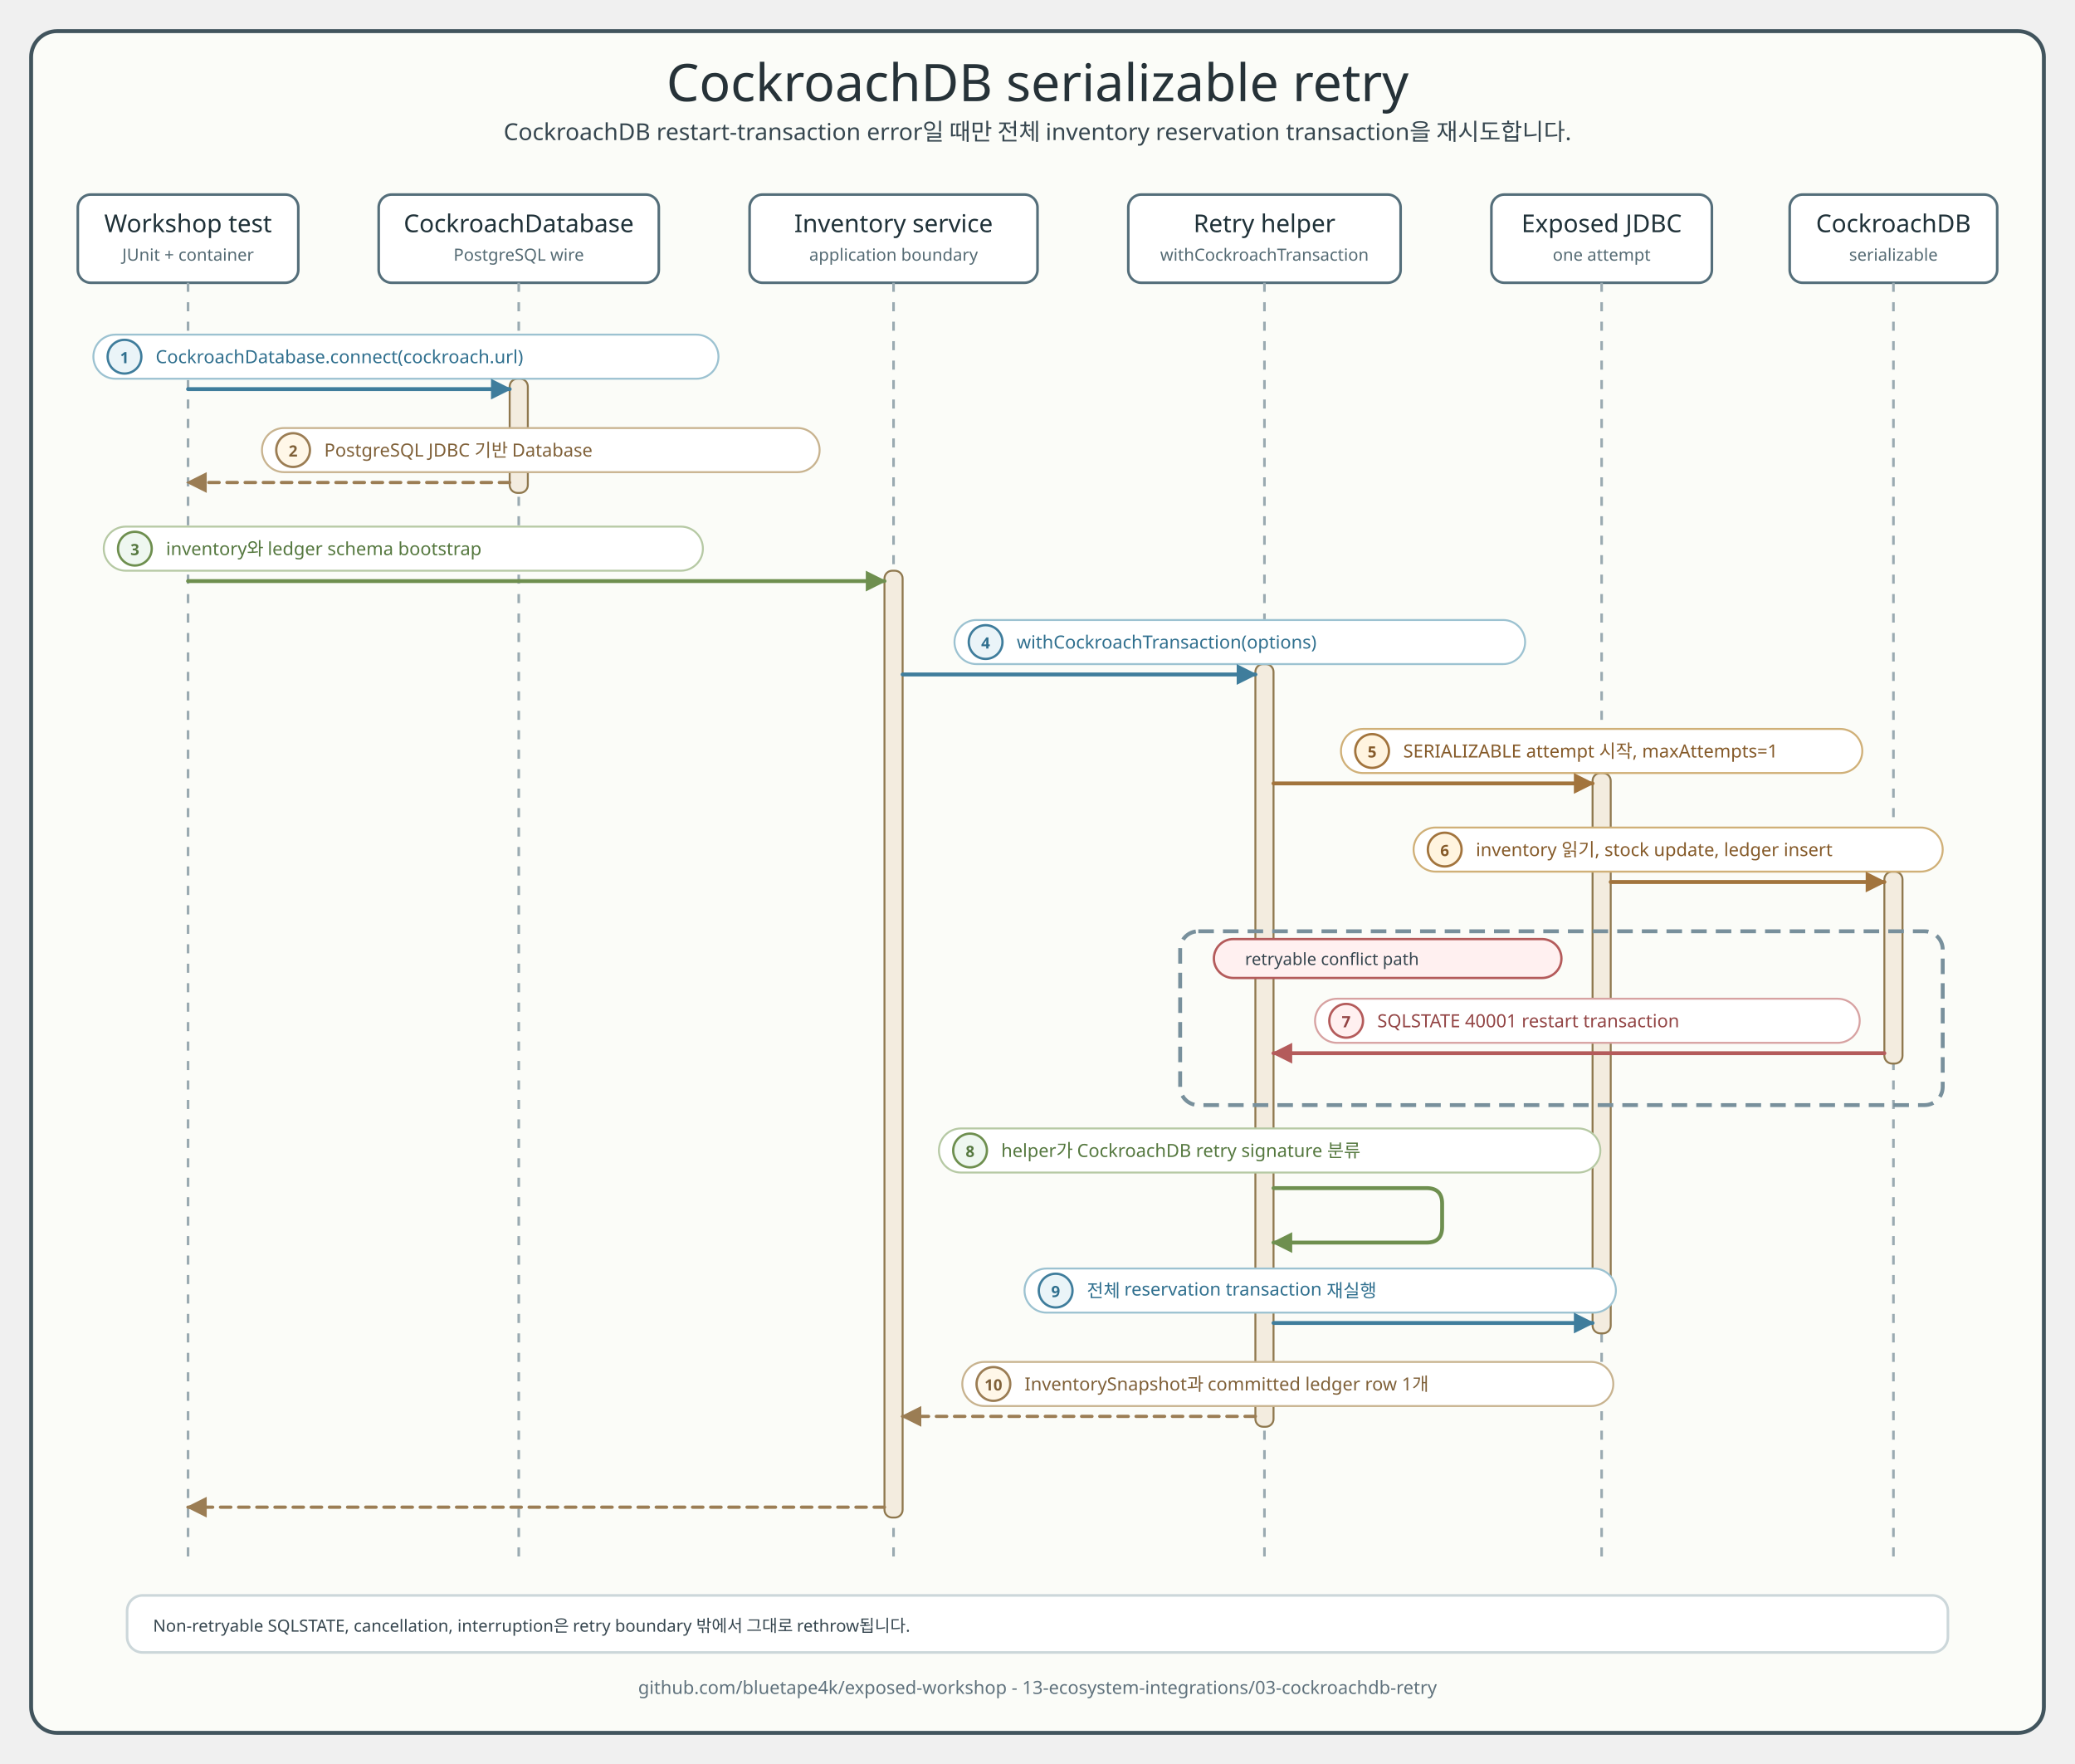
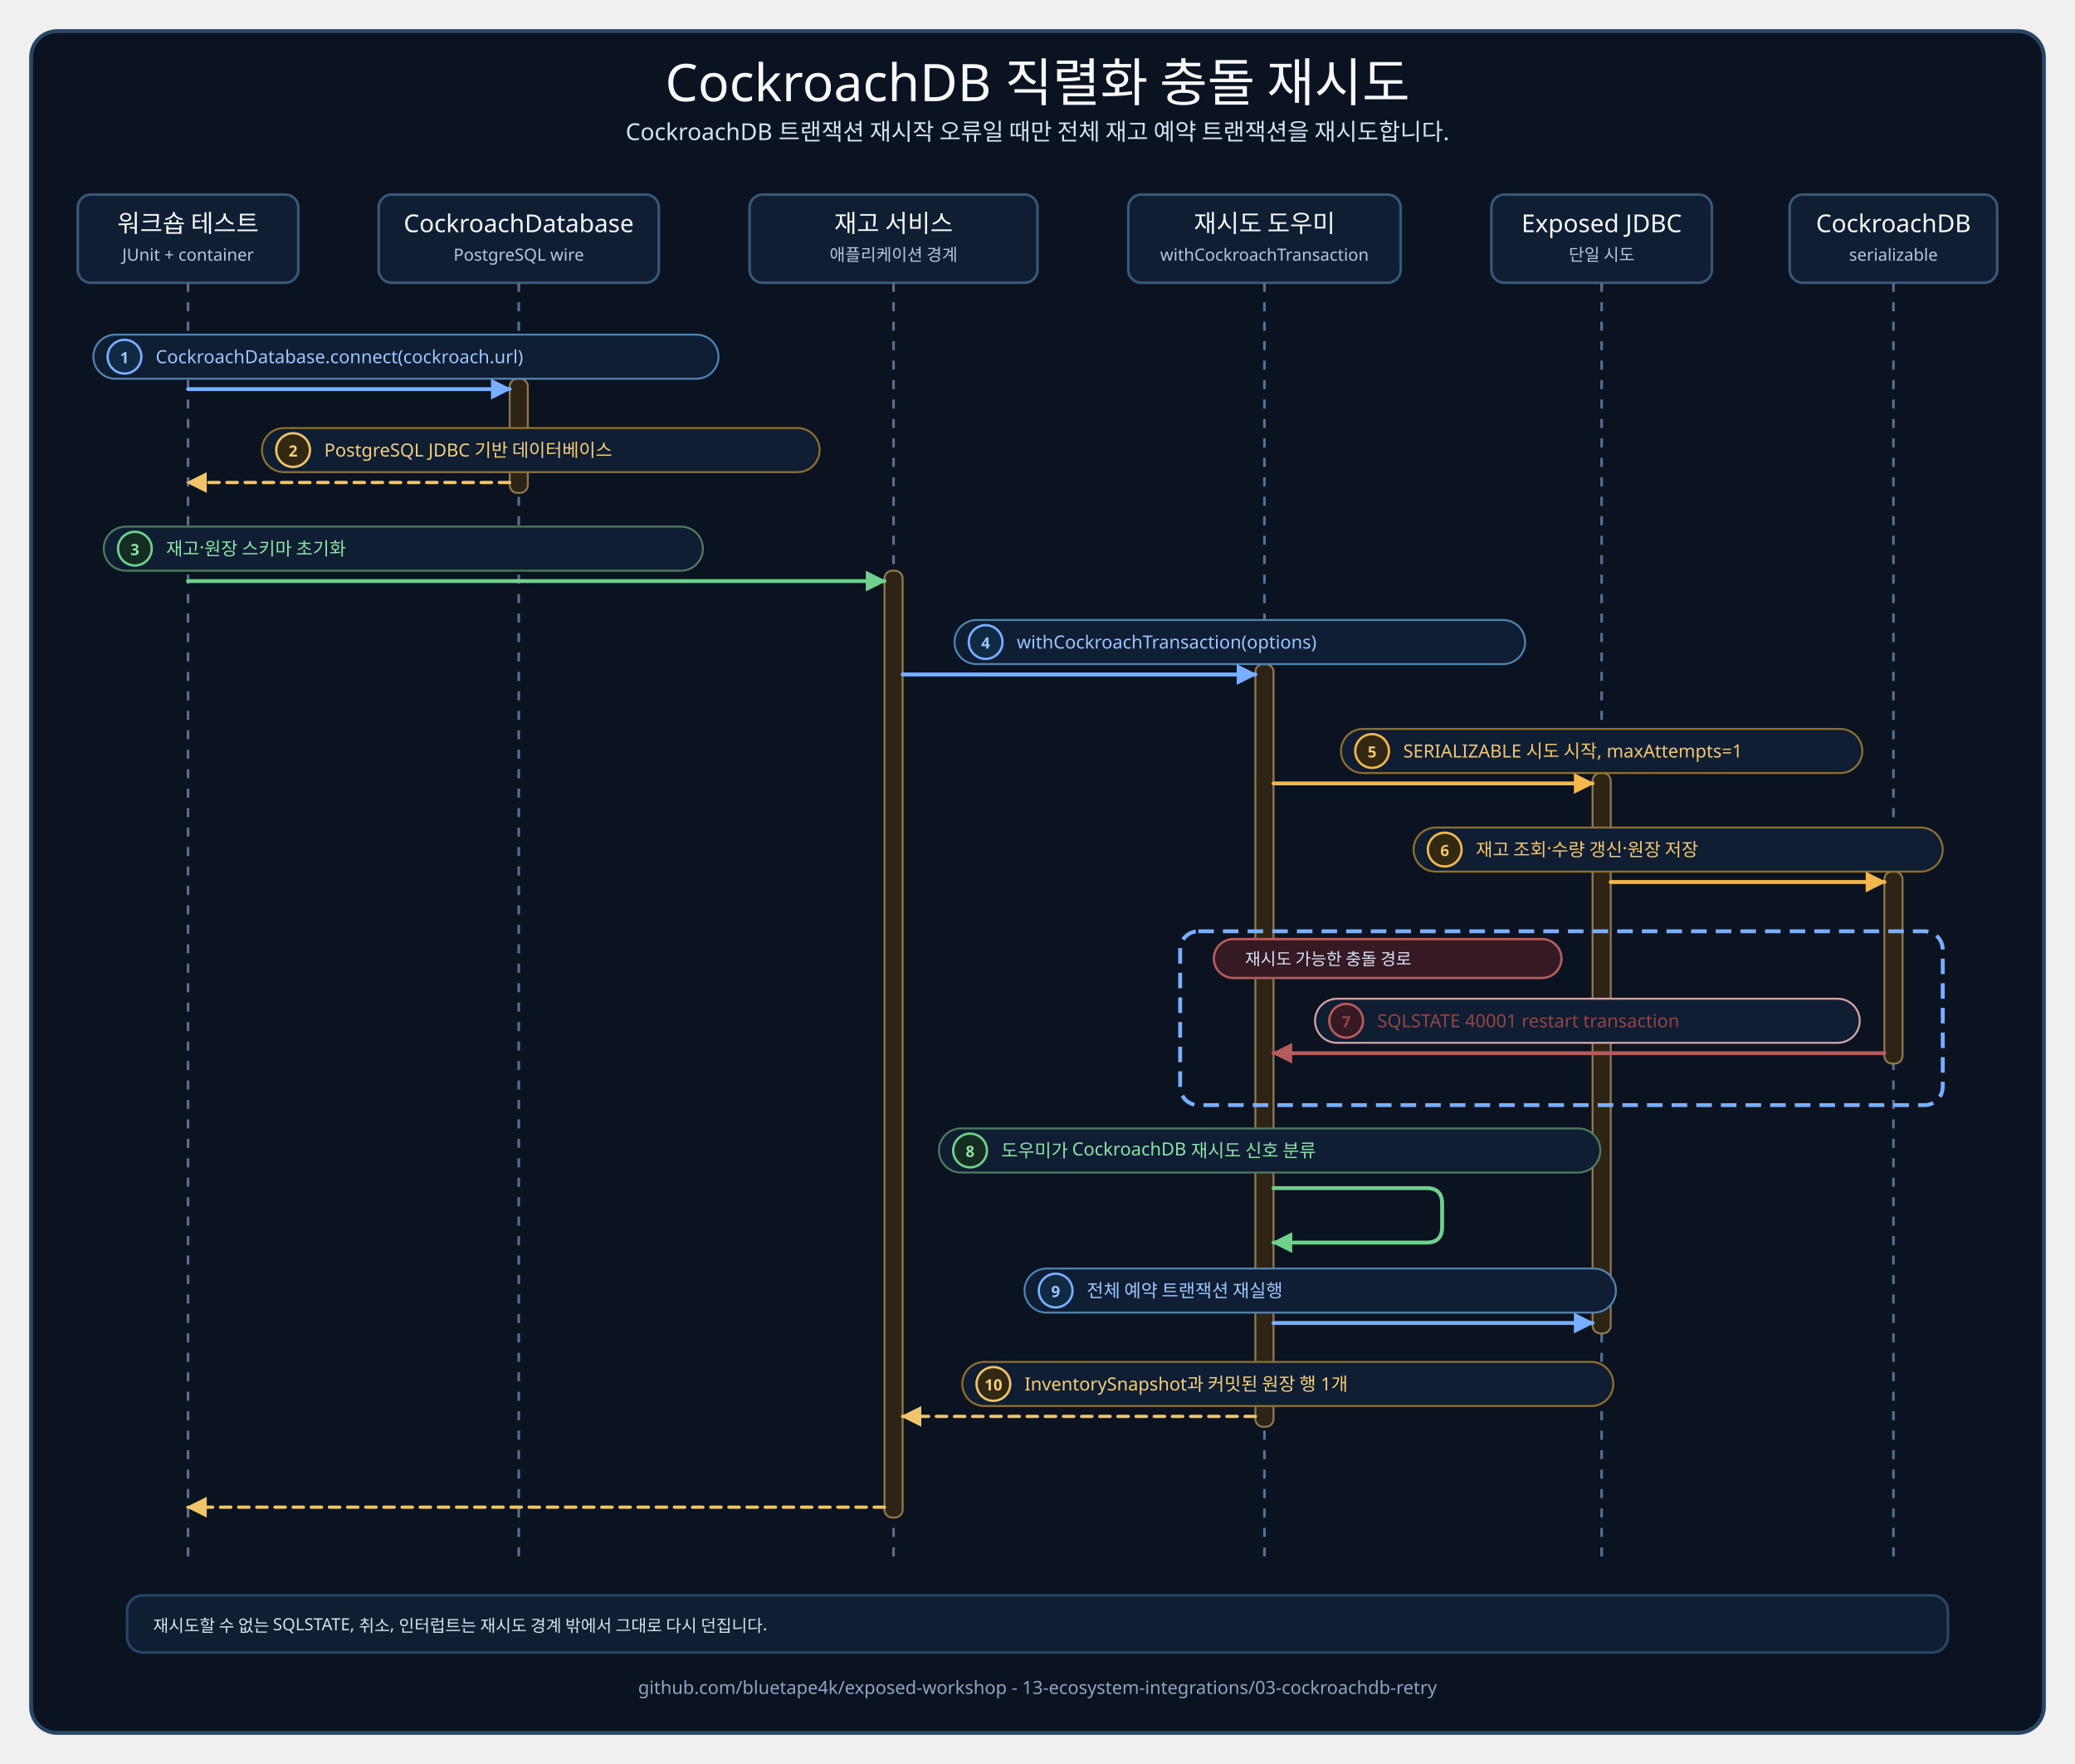
<svg xmlns="http://www.w3.org/2000/svg" width="1600" height="1360" viewBox="0 0 1600 1360" role="img" aria-labelledby="title desc">
  <defs>
    <style>
      text { letter-spacing: 0; }
-       .title { font-family: "goorm Sans"; font-size: 40px; font-weight: 400; fill: #263238; }
-       .subtitle, .msg, .note, .footer, .role { font-family: "goorm Sans Code","goorm Sans"; fill: #36464f; }
+       .title { font-family: "goorm Sans"; font-size: 40px; font-weight: 400; fill: #F5F9FF; }
+       .subtitle, .msg, .note, .footer, .role { font-family: "goorm Sans Code","goorm Sans"; fill: #D7E3F5; }
      .subtitle { font-size: 18px; }
-       .participant { font-family: "goorm Sans"; font-size: 19px; font-weight: 400; fill: #1f3138; }
-       .role { font-size: 13px; fill: #546a73; }
+       .participant { font-family: "goorm Sans"; font-size: 19px; font-weight: 400; fill: #F5F9FF; }
+       .role { font-size: 13px; fill: #B8C7DD; }
      .msg { font-size: 14px; }
      .note { font-size: 13px; }
-       .footer { font-size: 14px; fill: #60727d; }
-       .frame { fill: #fbfcf8; stroke: #41545d; stroke-width: 3; }
-       .header { fill: #ffffff; stroke: #546e7a; stroke-width: 2; }
-       .lifeline { stroke: #9aaab1; stroke-width: 2; stroke-dasharray: 7 8; }
-       .activation { fill: #f3ecdf; stroke: #8f784e; stroke-width: 1.5; }
-       .call { fill: none; stroke: #3f7d9c; stroke-width: 3; stroke-linecap: round; stroke-linejoin: round; marker-end: url(#arrowCall); }
-       .sql { fill: none; stroke: #a2743d; stroke-width: 3; stroke-linecap: round; stroke-linejoin: round; marker-end: url(#arrowSql); }
-       .state { fill: none; stroke: #6e8f4f; stroke-width: 3; stroke-linecap: round; stroke-linejoin: round; marker-end: url(#arrowState); }
-       .return { fill: none; stroke: #9b7d54; stroke-width: 2.5; stroke-dasharray: 8 6; stroke-linecap: round; stroke-linejoin: round; marker-end: url(#arrowReturn); }
+       .footer { font-size: 14px; fill: #8EA6C4; }
+       .frame { fill: #0B1220; stroke: #284766; stroke-width: 3; }
+       .header { fill: #0F1E33; stroke: #365979; stroke-width: 2; }
+       .lifeline { stroke: #55718F; stroke-width: 2; stroke-dasharray: 7 8; }
+       .activation { fill: #2D2415; stroke: #8f784e; stroke-width: 1.5; }
+       .call { fill: none; stroke: #78AFFF; stroke-width: 3; stroke-linecap: round; stroke-linejoin: round; marker-end: url(#arrowCall); }
+       .sql { fill: none; stroke: #F2B84B; stroke-width: 3; stroke-linecap: round; stroke-linejoin: round; marker-end: url(#arrowSql); }
+       .state { fill: none; stroke: #6FD28C; stroke-width: 3; stroke-linecap: round; stroke-linejoin: round; marker-end: url(#arrowState); }
+       .return { fill: none; stroke: #EFC46B; stroke-width: 2.5; stroke-dasharray: 8 6; stroke-linecap: round; stroke-linejoin: round; marker-end: url(#arrowReturn); }
      .error { fill: none; stroke: #b45b5b; stroke-width: 3; stroke-linecap: round; stroke-linejoin: round; marker-end: url(#arrowError); }
-       .alt { fill: none; stroke: #78909c; stroke-width: 3; stroke-dasharray: 12 7; }
-       .label { fill: #ffffff; stroke: #d7e0e4; stroke-width: 1.5; }
-       .label.callLabel { stroke: #9cc2d1; }
-       .label.sqlLabel { stroke: #d0b078; }
-       .label.stateLabel { stroke: #b6c9a4; }
-       .label.returnLabel { stroke: #c8b38f; }
+       .alt { fill: none; stroke: #78AFFF; stroke-width: 3; stroke-dasharray: 12 7; }
+       .label { fill: #0F1E33; stroke: #365979; stroke-width: 1.5; }
+       .label.callLabel { stroke: #4F83B0; }
+       .label.sqlLabel { stroke: #8F6F2C; }
+       .label.stateLabel { stroke: #4D7B5E; }
+       .label.returnLabel { stroke: #8F6F2C; }
      .label.errorLabel { stroke: #d7a2a2; }
      .badge { stroke-width: 1.8; }
-       .badge.callBadge { fill: #eaf4f8; stroke: #3f7d9c; }
-       .badge.sqlBadge { fill: #fff4df; stroke: #a2743d; }
-       .badge.stateBadge { fill: #eef7f0; stroke: #6e8f4f; }
-       .badge.returnBadge { fill: #fff7e8; stroke: #9b7d54; }
-       .badge.errorBadge { fill: #fff0f0; stroke: #b45b5b; }
+       .badge.callBadge { fill: #102A43; stroke: #78AFFF; }
+       .badge.sqlBadge { fill: #332812; stroke: #F2B84B; }
+       .badge.stateBadge { fill: #142C22; stroke: #6FD28C; }
+       .badge.returnBadge { fill: #332812; stroke: #EFC46B; }
+       .badge.errorBadge { fill: #351923; stroke: #b45b5b; }
      .badgeText { font-family: "goorm Sans Code","goorm Sans"; font-size: 12px; font-weight: 700; }
-       .msg.callText, .badgeText.callText { fill: #2f6f8e; }
-       .msg.sqlText, .badgeText.sqlText { fill: #855a29; }
-       .msg.stateText, .badgeText.stateText { fill: #55783f; }
-       .msg.returnText, .badgeText.returnText { fill: #7f6038; }
+       .msg.callText, .badgeText.callText { fill: #9DC7FF; }
+       .msg.sqlText, .badgeText.sqlText { fill: #F5C76A; }
+       .msg.stateText, .badgeText.stateText { fill: #8DE3A6; }
+       .msg.returnText, .badgeText.returnText { fill: #F5CF7A; }
      .msg.errorText, .badgeText.errorText { fill: #934545; }
    </style>
    <marker id="arrowCall" markerUnits="userSpaceOnUse" markerWidth="16" markerHeight="16" viewBox="0 0 10 10" refX="9" refY="5" orient="auto">
-       <path d="M 0 0 L 10 5 L 0 10 Z" fill="#3f7d9c" stroke="#3f7d9c" stroke-width="0" stroke-dasharray="none" style="stroke-dasharray:none!important" />
+       <path d="M 0 0 L 10 5 L 0 10 Z" fill="#78AFFF" stroke="#78AFFF" stroke-width="0" stroke-dasharray="none" style="stroke-dasharray:none!important" />
    </marker>
    <marker id="arrowSql" markerUnits="userSpaceOnUse" markerWidth="16" markerHeight="16" viewBox="0 0 10 10" refX="9" refY="5" orient="auto">
-       <path d="M 0 0 L 10 5 L 0 10 Z" fill="#a2743d" stroke="#a2743d" stroke-width="0" stroke-dasharray="none" style="stroke-dasharray:none!important" />
+       <path d="M 0 0 L 10 5 L 0 10 Z" fill="#F2B84B" stroke="#F2B84B" stroke-width="0" stroke-dasharray="none" style="stroke-dasharray:none!important" />
    </marker>
    <marker id="arrowState" markerUnits="userSpaceOnUse" markerWidth="16" markerHeight="16" viewBox="0 0 10 10" refX="9" refY="5" orient="auto">
-       <path d="M 0 0 L 10 5 L 0 10 Z" fill="#6e8f4f" stroke="#6e8f4f" stroke-width="0" stroke-dasharray="none" style="stroke-dasharray:none!important" />
+       <path d="M 0 0 L 10 5 L 0 10 Z" fill="#6FD28C" stroke="#6FD28C" stroke-width="0" stroke-dasharray="none" style="stroke-dasharray:none!important" />
    </marker>
    <marker id="arrowReturn" markerUnits="userSpaceOnUse" markerWidth="16" markerHeight="16" viewBox="0 0 10 10" refX="9" refY="5" orient="auto">
-       <path d="M 0 0 L 10 5 L 0 10 Z" fill="#9b7d54" stroke="#9b7d54" stroke-width="0" stroke-dasharray="none" style="stroke-dasharray:none!important" />
+       <path d="M 0 0 L 10 5 L 0 10 Z" fill="#EFC46B" stroke="#EFC46B" stroke-width="0" stroke-dasharray="none" style="stroke-dasharray:none!important" />
    </marker>
    <marker id="arrowError" markerUnits="userSpaceOnUse" markerWidth="16" markerHeight="16" viewBox="0 0 10 10" refX="9" refY="5" orient="auto">
      <path d="M 0 0 L 10 5 L 0 10 Z" fill="#b45b5b" stroke="#b45b5b" stroke-width="0" stroke-dasharray="none" style="stroke-dasharray:none!important" />
    </marker>
  </defs>
  <rect x="24" y="24" width="1552" height="1312" rx="20" class="frame" />
-   <text x="800" y="78" text-anchor="middle" class="title">CockroachDB serializable retry</text>
-   <text x="800" y="108" text-anchor="middle" class="subtitle">CockroachDB restart-transaction error일 때만 전체 inventory reservation transaction을 재시도합니다.</text>
+   <text x="800" y="78" text-anchor="middle" class="title">CockroachDB 직렬화 충돌 재시도</text>
+   <text x="800" y="108" text-anchor="middle" class="subtitle">CockroachDB 트랜잭션 재시작 오류일 때만 전체 재고 예약 트랜잭션을 재시도합니다.</text>
  <g id="participants">
    <rect x="60" y="150" width="170" height="68" rx="10" class="header" />
-     <text x="145" y="179" text-anchor="middle" class="participant">Workshop test</text>
+     <text x="145" y="179" text-anchor="middle" class="participant">워크숍 테스트</text>
    <text x="145" y="201" text-anchor="middle" class="role">JUnit + container</text>
    <rect x="292" y="150" width="216" height="68" rx="10" class="header" />
    <text x="400" y="179" text-anchor="middle" class="participant">CockroachDatabase</text>
    <text x="400" y="201" text-anchor="middle" class="role">PostgreSQL wire</text>
    <rect x="578" y="150" width="222" height="68" rx="10" class="header" />
-     <text x="689" y="179" text-anchor="middle" class="participant">Inventory service</text>
-     <text x="689" y="201" text-anchor="middle" class="role">application boundary</text>
+     <text x="689" y="179" text-anchor="middle" class="participant">재고 서비스</text>
+     <text x="689" y="201" text-anchor="middle" class="role">애플리케이션 경계</text>
    <rect x="870" y="150" width="210" height="68" rx="10" class="header" />
-     <text x="975" y="179" text-anchor="middle" class="participant">Retry helper</text>
+     <text x="975" y="179" text-anchor="middle" class="participant">재시도 도우미</text>
    <text x="975" y="201" text-anchor="middle" class="role">withCockroachTransaction</text>
    <rect x="1150" y="150" width="170" height="68" rx="10" class="header" />
    <text x="1235" y="179" text-anchor="middle" class="participant">Exposed JDBC</text>
-     <text x="1235" y="201" text-anchor="middle" class="role">one attempt</text>
+     <text x="1235" y="201" text-anchor="middle" class="role">단일 시도</text>
    <rect x="1380" y="150" width="160" height="68" rx="10" class="header" />
    <text x="1460" y="179" text-anchor="middle" class="participant">CockroachDB</text>
    <text x="1460" y="201" text-anchor="middle" class="role">serializable</text>
  </g>
  <line x1="145" y1="218" x2="145" y2="1200" class="lifeline" />
  <line x1="400" y1="218" x2="400" y2="1200" class="lifeline" />
  <line x1="689" y1="218" x2="689" y2="1200" class="lifeline" />
  <line x1="975" y1="218" x2="975" y2="1200" class="lifeline" />
  <line x1="1235" y1="218" x2="1235" y2="1200" class="lifeline" />
  <line x1="1460" y1="218" x2="1460" y2="1200" class="lifeline" />
  <rect x="393" y="292" width="14" height="88" rx="6" class="activation" />
  <rect x="682" y="440" width="14" height="730" rx="6" class="activation" />
  <rect x="968" y="512" width="14" height="588" rx="6" class="activation" />
  <rect x="1228" y="596" width="14" height="432" rx="6" class="activation" />
  <rect x="1453" y="672" width="14" height="148" rx="6" class="activation" />
  <rect x="72" y="258" width="482" height="34" rx="17" class="label callLabel" />
  <circle cx="96" cy="275" r="13" class="badge callBadge" />
  <text x="96" y="280" text-anchor="middle" class="badgeText callText">1</text>
  <text x="120" y="280" class="msg callText">CockroachDatabase.connect(cockroach.url)</text>
  <path d="M 145 300 L 393 300" class="call" data-connector="connector" />
  <rect x="202" y="330" width="430" height="34" rx="17" class="label returnLabel" />
  <circle cx="226" cy="347" r="13" class="badge returnBadge" />
  <text x="226" y="352" text-anchor="middle" class="badgeText returnText">2</text>
-   <text x="250" y="352" class="msg returnText">PostgreSQL JDBC 기반 Database</text>
+   <text x="250" y="352" class="msg returnText">PostgreSQL JDBC 기반 데이터베이스</text>
  <path d="M 393 372 L 145 372" class="return" data-connector="connector" />
  <rect x="80" y="406" width="462" height="34" rx="17" class="label stateLabel" />
  <circle cx="104" cy="423" r="13" class="badge stateBadge" />
  <text x="104" y="428" text-anchor="middle" class="badgeText stateText">3</text>
-   <text x="128" y="428" class="msg stateText">inventory와 ledger schema bootstrap</text>
+   <text x="128" y="428" class="msg stateText">재고·원장 스키마 초기화</text>
  <path d="M 145 448 L 682 448" class="state" data-connector="connector" />
  <rect x="736" y="478" width="440" height="34" rx="17" class="label callLabel" />
  <circle cx="760" cy="495" r="13" class="badge callBadge" />
  <text x="760" y="500" text-anchor="middle" class="badgeText callText">4</text>
  <text x="784" y="500" class="msg callText">withCockroachTransaction(options)</text>
  <path d="M 696 520 L 968 520" class="call" data-connector="connector" />
  <rect x="1034" y="562" width="402" height="34" rx="17" class="label sqlLabel" />
  <circle cx="1058" cy="579" r="13" class="badge sqlBadge" />
  <text x="1058" y="584" text-anchor="middle" class="badgeText sqlText">5</text>
-   <text x="1082" y="584" class="msg sqlText">SERIALIZABLE attempt 시작, maxAttempts=1</text>
+   <text x="1082" y="584" class="msg sqlText">SERIALIZABLE 시도 시작, maxAttempts=1</text>
  <path d="M 982 604 L 1228 604" class="sql" data-connector="connector" />
  <rect x="1090" y="638" width="408" height="34" rx="17" class="label sqlLabel" />
  <circle cx="1114" cy="655" r="13" class="badge sqlBadge" />
  <text x="1114" y="660" text-anchor="middle" class="badgeText sqlText">6</text>
-   <text x="1138" y="660" class="msg sqlText">inventory 읽기, stock update, ledger insert</text>
+   <text x="1138" y="660" class="msg sqlText">재고 조회·수량 갱신·원장 저장</text>
  <path d="M 1242 680 L 1453 680" class="sql" data-connector="connector" />
  <rect x="910" y="718" width="588" height="134" rx="14" class="alt" />
-   <rect x="936" y="724" width="268" height="30" rx="15" fill="#fff0f0" stroke="#b45b5b" stroke-width="1.8" />
-   <text x="960" y="744" class="note">retryable conflict path</text>
+   <rect x="936" y="724" width="268" height="30" rx="15" fill="#351923" stroke="#b45b5b" stroke-width="1.8" />
+   <text x="960" y="744" class="note">재시도 가능한 충돌 경로</text>
  <rect x="1014" y="770" width="420" height="34" rx="17" class="label errorLabel" />
  <circle cx="1038" cy="787" r="13" class="badge errorBadge" />
  <text x="1038" y="792" text-anchor="middle" class="badgeText errorText">7</text>
  <text x="1062" y="792" class="msg errorText">SQLSTATE 40001 restart transaction</text>
  <path d="M 1453 812 L 982 812" class="error" data-connector="connector" />
  <rect x="724" y="870" width="510" height="34" rx="17" class="label stateLabel" />
  <circle cx="748" cy="887" r="13" class="badge stateBadge" />
  <text x="748" y="892" text-anchor="middle" class="badgeText stateText">8</text>
-   <text x="772" y="892" class="msg stateText">helper가 CockroachDB retry signature 분류</text>
+   <text x="772" y="892" class="msg stateText">도우미가 CockroachDB 재시도 신호 분류</text>
  <path d="M 982 916 L 1100 916 Q 1112 916 1112 928 L 1112 946 Q 1112 958 1100 958 L 982 958" class="state" data-connector="connector" />
  <rect x="790" y="978" width="456" height="34" rx="17" class="label callLabel" />
  <circle cx="814" cy="995" r="13" class="badge callBadge" />
  <text x="814" y="1000" text-anchor="middle" class="badgeText callText">9</text>
-   <text x="838" y="1000" class="msg callText">전체 reservation transaction 재실행</text>
+   <text x="838" y="1000" class="msg callText">전체 예약 트랜잭션 재실행</text>
  <path d="M 982 1020 L 1228 1020" class="call" data-connector="connector" />
  <rect x="742" y="1050" width="502" height="34" rx="17" class="label returnLabel" />
  <circle cx="766" cy="1067" r="13" class="badge returnBadge" />
  <text x="766" y="1072" text-anchor="middle" class="badgeText returnText">10</text>
-   <text x="790" y="1072" class="msg returnText">InventorySnapshot과 committed ledger row 1개</text>
+   <text x="790" y="1072" class="msg returnText">InventorySnapshot과 커밋된 원장 행 1개</text>
  <path d="M 968 1092 L 696 1092" class="return" data-connector="connector" />
  <path d="M 682 1162 L 145 1162" class="return" data-connector="connector" />
-   <rect x="98" y="1230" width="1404" height="44" rx="12" fill="#ffffff" stroke="#ccd7da" stroke-width="2" />
-   <text x="118" y="1258" class="note">Non-retryable SQLSTATE, cancellation, interruption은 retry boundary 밖에서 그대로 rethrow됩니다.</text>
+   <rect x="98" y="1230" width="1404" height="44" rx="12" fill="#0F1E33" stroke="#284766" stroke-width="2" />
+   <text x="118" y="1258" class="note">재시도할 수 없는 SQLSTATE, 취소, 인터럽트는 재시도 경계 밖에서 그대로 다시 던집니다.</text>
  <text x="800" y="1306" text-anchor="middle" class="footer">github.com/bluetape4k/exposed-workshop - 13-ecosystem-integrations/03-cockroachdb-retry</text>
</svg>
